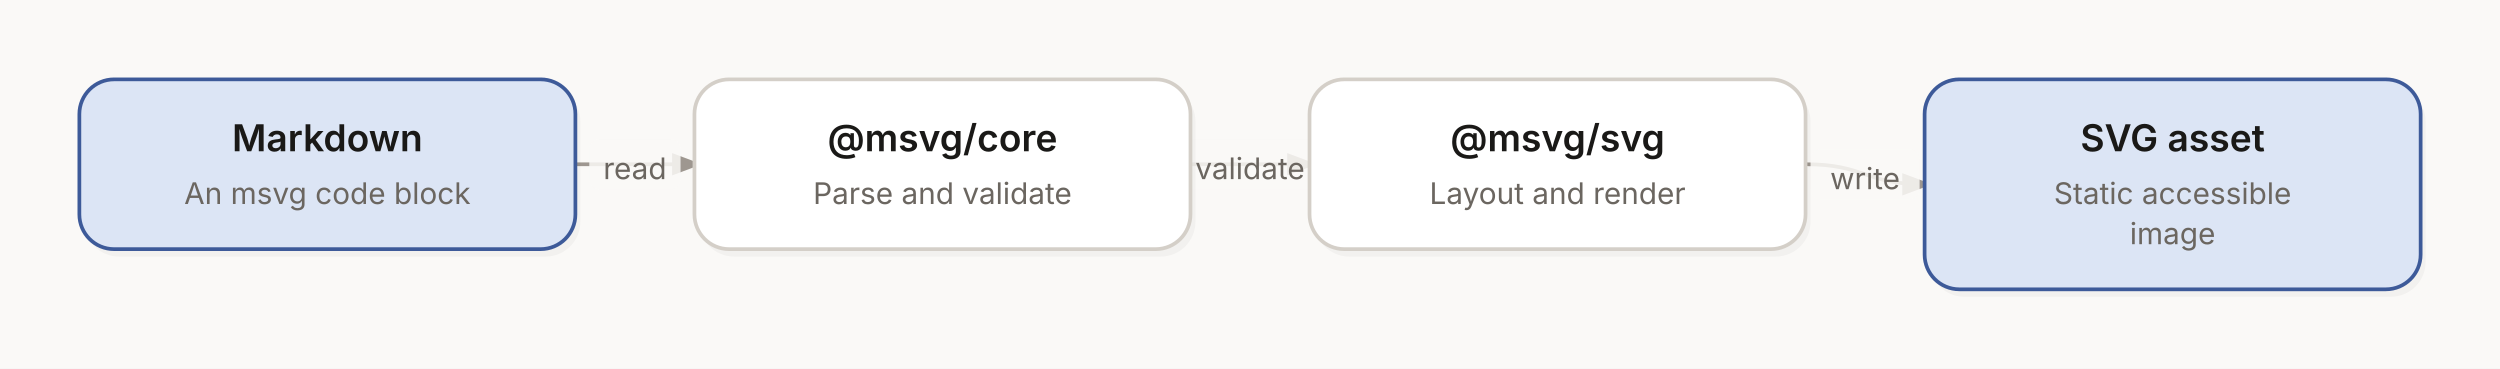
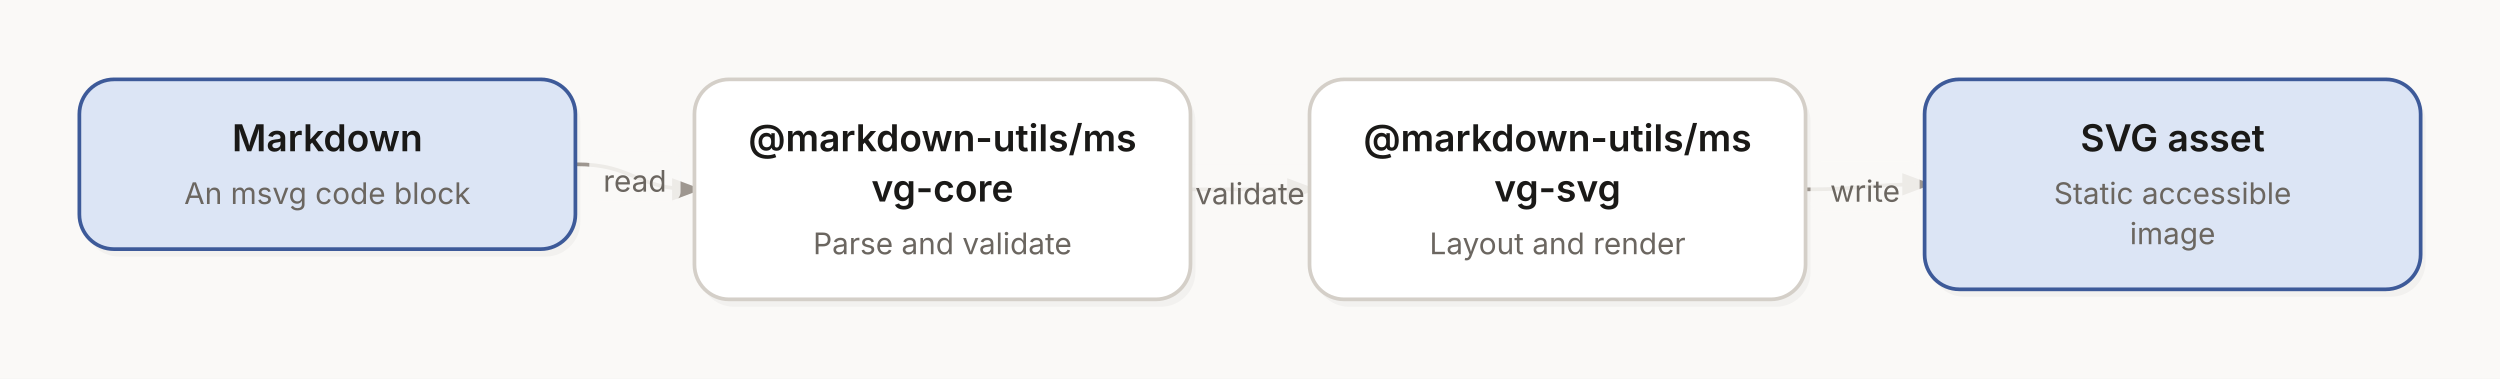
- <svg xmlns="http://www.w3.org/2000/svg" viewBox="0 0 1008 148.65" width="1008" height="148.65" role="img" aria-labelledby="how-msvg-renders-a-diagram-d-title how-msvg-renders-a-diagram-d-desc">
-   <rect width="1008" height="148.65" fill="#faf9f7" />
+ <svg xmlns="http://www.w3.org/2000/svg" viewBox="0 0 1008 152.7" width="1008" height="152.7" role="img" aria-labelledby="how-msvg-renders-a-diagram-d-title how-msvg-renders-a-diagram-d-desc">
+   <rect width="1008" height="152.7" fill="#faf9f7" />
  <defs>
    <marker id="how-msvg-renders-a-diagram-d-arrow" markerWidth="8" markerHeight="8" refX="6" refY="3" orient="auto">
      <path d="M0,0 L0,6 L8,3 z" fill="#9e9790" />
    </marker>
  </defs>
  <g>
-     <path d="M 232 66.225 C 256 66.225, 256 66.225, 280 66.225" marker-end="url(#how-msvg-renders-a-diagram-d-arrow)" fill="none" stroke="#9e9790" stroke-width="1.5" />
-     <rect x="237.6" y="56.125" width="36.8" height="20.2" rx="4" fill="#faf9f7" opacity="0.85" />
-     <text x="256" y="72.225" text-anchor="middle" font-size="12" font-family="system-ui, -apple-system, 'Segoe UI', sans-serif" fill="#6b6660">read</text>
-     <path d="M 480 66.225 C 504 66.225, 504 66.225, 528 66.225" marker-end="url(#how-msvg-renders-a-diagram-d-arrow)" fill="none" stroke="#9e9790" stroke-width="1.5" />
-     <rect x="471.2" y="56.125" width="65.6" height="20.2" rx="4" fill="#faf9f7" opacity="0.85" />
-     <text x="504" y="72.225" text-anchor="middle" font-size="12" font-family="system-ui, -apple-system, 'Segoe UI', sans-serif" fill="#6b6660">validate</text>
-     <path d="M 728 66.225 C 752 66.225, 752 74.325, 776 74.325" marker-end="url(#how-msvg-renders-a-diagram-d-arrow)" fill="none" stroke="#9e9790" stroke-width="1.5" />
-     <rect x="730" y="60.175" width="44" height="20.2" rx="4" fill="#faf9f7" opacity="0.85" />
-     <text x="752" y="76.275" text-anchor="middle" font-size="12" font-family="system-ui, -apple-system, 'Segoe UI', sans-serif" fill="#6b6660">write</text>
+     <path d="M 232 66.225 C 256 66.225, 256 76.35, 280 76.35" marker-end="url(#how-msvg-renders-a-diagram-d-arrow)" fill="none" stroke="#9e9790" stroke-width="1.5" />
+     <rect x="237.6" y="61.187" width="36.8" height="20.2" rx="4" fill="#faf9f7" opacity="0.85" />
+     <text x="256" y="77.287" text-anchor="middle" font-size="12" font-family="system-ui, -apple-system, 'Segoe UI', sans-serif" fill="#6b6660">read</text>
+     <path d="M 480 76.35 C 504 76.35, 504 76.35, 528 76.35" marker-end="url(#how-msvg-renders-a-diagram-d-arrow)" fill="none" stroke="#9e9790" stroke-width="1.5" />
+     <rect x="471.2" y="66.25" width="65.6" height="20.2" rx="4" fill="#faf9f7" opacity="0.85" />
+     <text x="504" y="82.35" text-anchor="middle" font-size="12" font-family="system-ui, -apple-system, 'Segoe UI', sans-serif" fill="#6b6660">validate</text>
+     <path d="M 728 76.35 C 752 76.35, 752 74.325, 776 74.325" marker-end="url(#how-msvg-renders-a-diagram-d-arrow)" fill="none" stroke="#9e9790" stroke-width="1.5" />
+     <rect x="730" y="65.238" width="44" height="20.2" rx="4" fill="#faf9f7" opacity="0.85" />
+     <text x="752" y="81.338" text-anchor="middle" font-size="12" font-family="system-ui, -apple-system, 'Segoe UI', sans-serif" fill="#6b6660">write</text>
  </g>
  <g>
    <rect x="34" y="35" width="200" height="68.45" rx="14" ry="14" fill="rgba(0,0,0,0.08)" opacity="0.4" />
    <rect x="32" y="32" width="200" height="68.45" rx="14" ry="14" fill="#dce5f5" stroke="#3d5a99" stroke-width="1.5" />
    <text x="132" y="61" text-anchor="middle" font-size="15" font-family="system-ui, -apple-system, 'Segoe UI', sans-serif" font-weight="600" fill="#1a1917">Markdown</text>
    <text x="132" y="82.25" text-anchor="middle" font-size="12" font-family="system-ui, -apple-system, 'Segoe UI', sans-serif" font-weight="normal" fill="#6b6660">An msvg code block</text>
-     <rect x="282" y="35" width="200" height="68.45" rx="14" ry="14" fill="rgba(0,0,0,0.08)" opacity="0.4" />
-     <rect x="280" y="32" width="200" height="68.45" rx="14" ry="14" fill="#ffffff" stroke="#d4cfc8" stroke-width="1.5" />
-     <text x="380" y="61" text-anchor="middle" font-size="15" font-family="system-ui, -apple-system, 'Segoe UI', sans-serif" font-weight="600" fill="#1a1917">@msvg/core</text>
-     <text x="380" y="82.25" text-anchor="middle" font-size="12" font-family="system-ui, -apple-system, 'Segoe UI', sans-serif" font-weight="normal" fill="#6b6660">Parse and validate</text>
-     <rect x="530" y="35" width="200" height="68.45" rx="14" ry="14" fill="rgba(0,0,0,0.08)" opacity="0.4" />
-     <rect x="528" y="32" width="200" height="68.45" rx="14" ry="14" fill="#ffffff" stroke="#d4cfc8" stroke-width="1.5" />
-     <text x="628" y="61" text-anchor="middle" font-size="15" font-family="system-ui, -apple-system, 'Segoe UI', sans-serif" font-weight="600" fill="#1a1917">@msvg/svg</text>
-     <text x="628" y="82.25" text-anchor="middle" font-size="12" font-family="system-ui, -apple-system, 'Segoe UI', sans-serif" font-weight="normal" fill="#6b6660">Layout and render</text>
+     <rect x="282" y="35" width="200" height="88.7" rx="14" ry="14" fill="rgba(0,0,0,0.08)" opacity="0.4" />
+     <rect x="280" y="32" width="200" height="88.7" rx="14" ry="14" fill="#ffffff" stroke="#d4cfc8" stroke-width="1.5" />
+     <text x="380" y="61" text-anchor="middle" font-size="15" font-family="system-ui, -apple-system, 'Segoe UI', sans-serif" font-weight="600" fill="#1a1917">@markdown-utils/ms</text>
+     <text x="380" y="81.25" text-anchor="middle" font-size="15" font-family="system-ui, -apple-system, 'Segoe UI', sans-serif" font-weight="600" fill="#1a1917">vg-core</text>
+     <text x="380" y="102.5" text-anchor="middle" font-size="12" font-family="system-ui, -apple-system, 'Segoe UI', sans-serif" font-weight="normal" fill="#6b6660">Parse and validate</text>
+     <rect x="530" y="35" width="200" height="88.7" rx="14" ry="14" fill="rgba(0,0,0,0.08)" opacity="0.4" />
+     <rect x="528" y="32" width="200" height="88.7" rx="14" ry="14" fill="#ffffff" stroke="#d4cfc8" stroke-width="1.5" />
+     <text x="628" y="61" text-anchor="middle" font-size="15" font-family="system-ui, -apple-system, 'Segoe UI', sans-serif" font-weight="600" fill="#1a1917">@markdown-utils/ms</text>
+     <text x="628" y="81.25" text-anchor="middle" font-size="15" font-family="system-ui, -apple-system, 'Segoe UI', sans-serif" font-weight="600" fill="#1a1917">vg-svg</text>
+     <text x="628" y="102.5" text-anchor="middle" font-size="12" font-family="system-ui, -apple-system, 'Segoe UI', sans-serif" font-weight="normal" fill="#6b6660">Layout and render</text>
    <rect x="778" y="35" width="200" height="84.65" rx="14" ry="14" fill="rgba(0,0,0,0.08)" opacity="0.4" />
    <rect x="776" y="32" width="200" height="84.65" rx="14" ry="14" fill="#dce5f5" stroke="#3d5a99" stroke-width="1.5" />
    <text x="876" y="61" text-anchor="middle" font-size="15" font-family="system-ui, -apple-system, 'Segoe UI', sans-serif" font-weight="600" fill="#1a1917">SVG asset</text>
    <text x="876" y="82.25" text-anchor="middle" font-size="12" font-family="system-ui, -apple-system, 'Segoe UI', sans-serif" font-weight="normal" fill="#6b6660">Static accessible</text>
    <text x="876" y="98.45" text-anchor="middle" font-size="12" font-family="system-ui, -apple-system, 'Segoe UI', sans-serif" font-weight="normal" fill="#6b6660">image</text>
  </g>
</svg>
